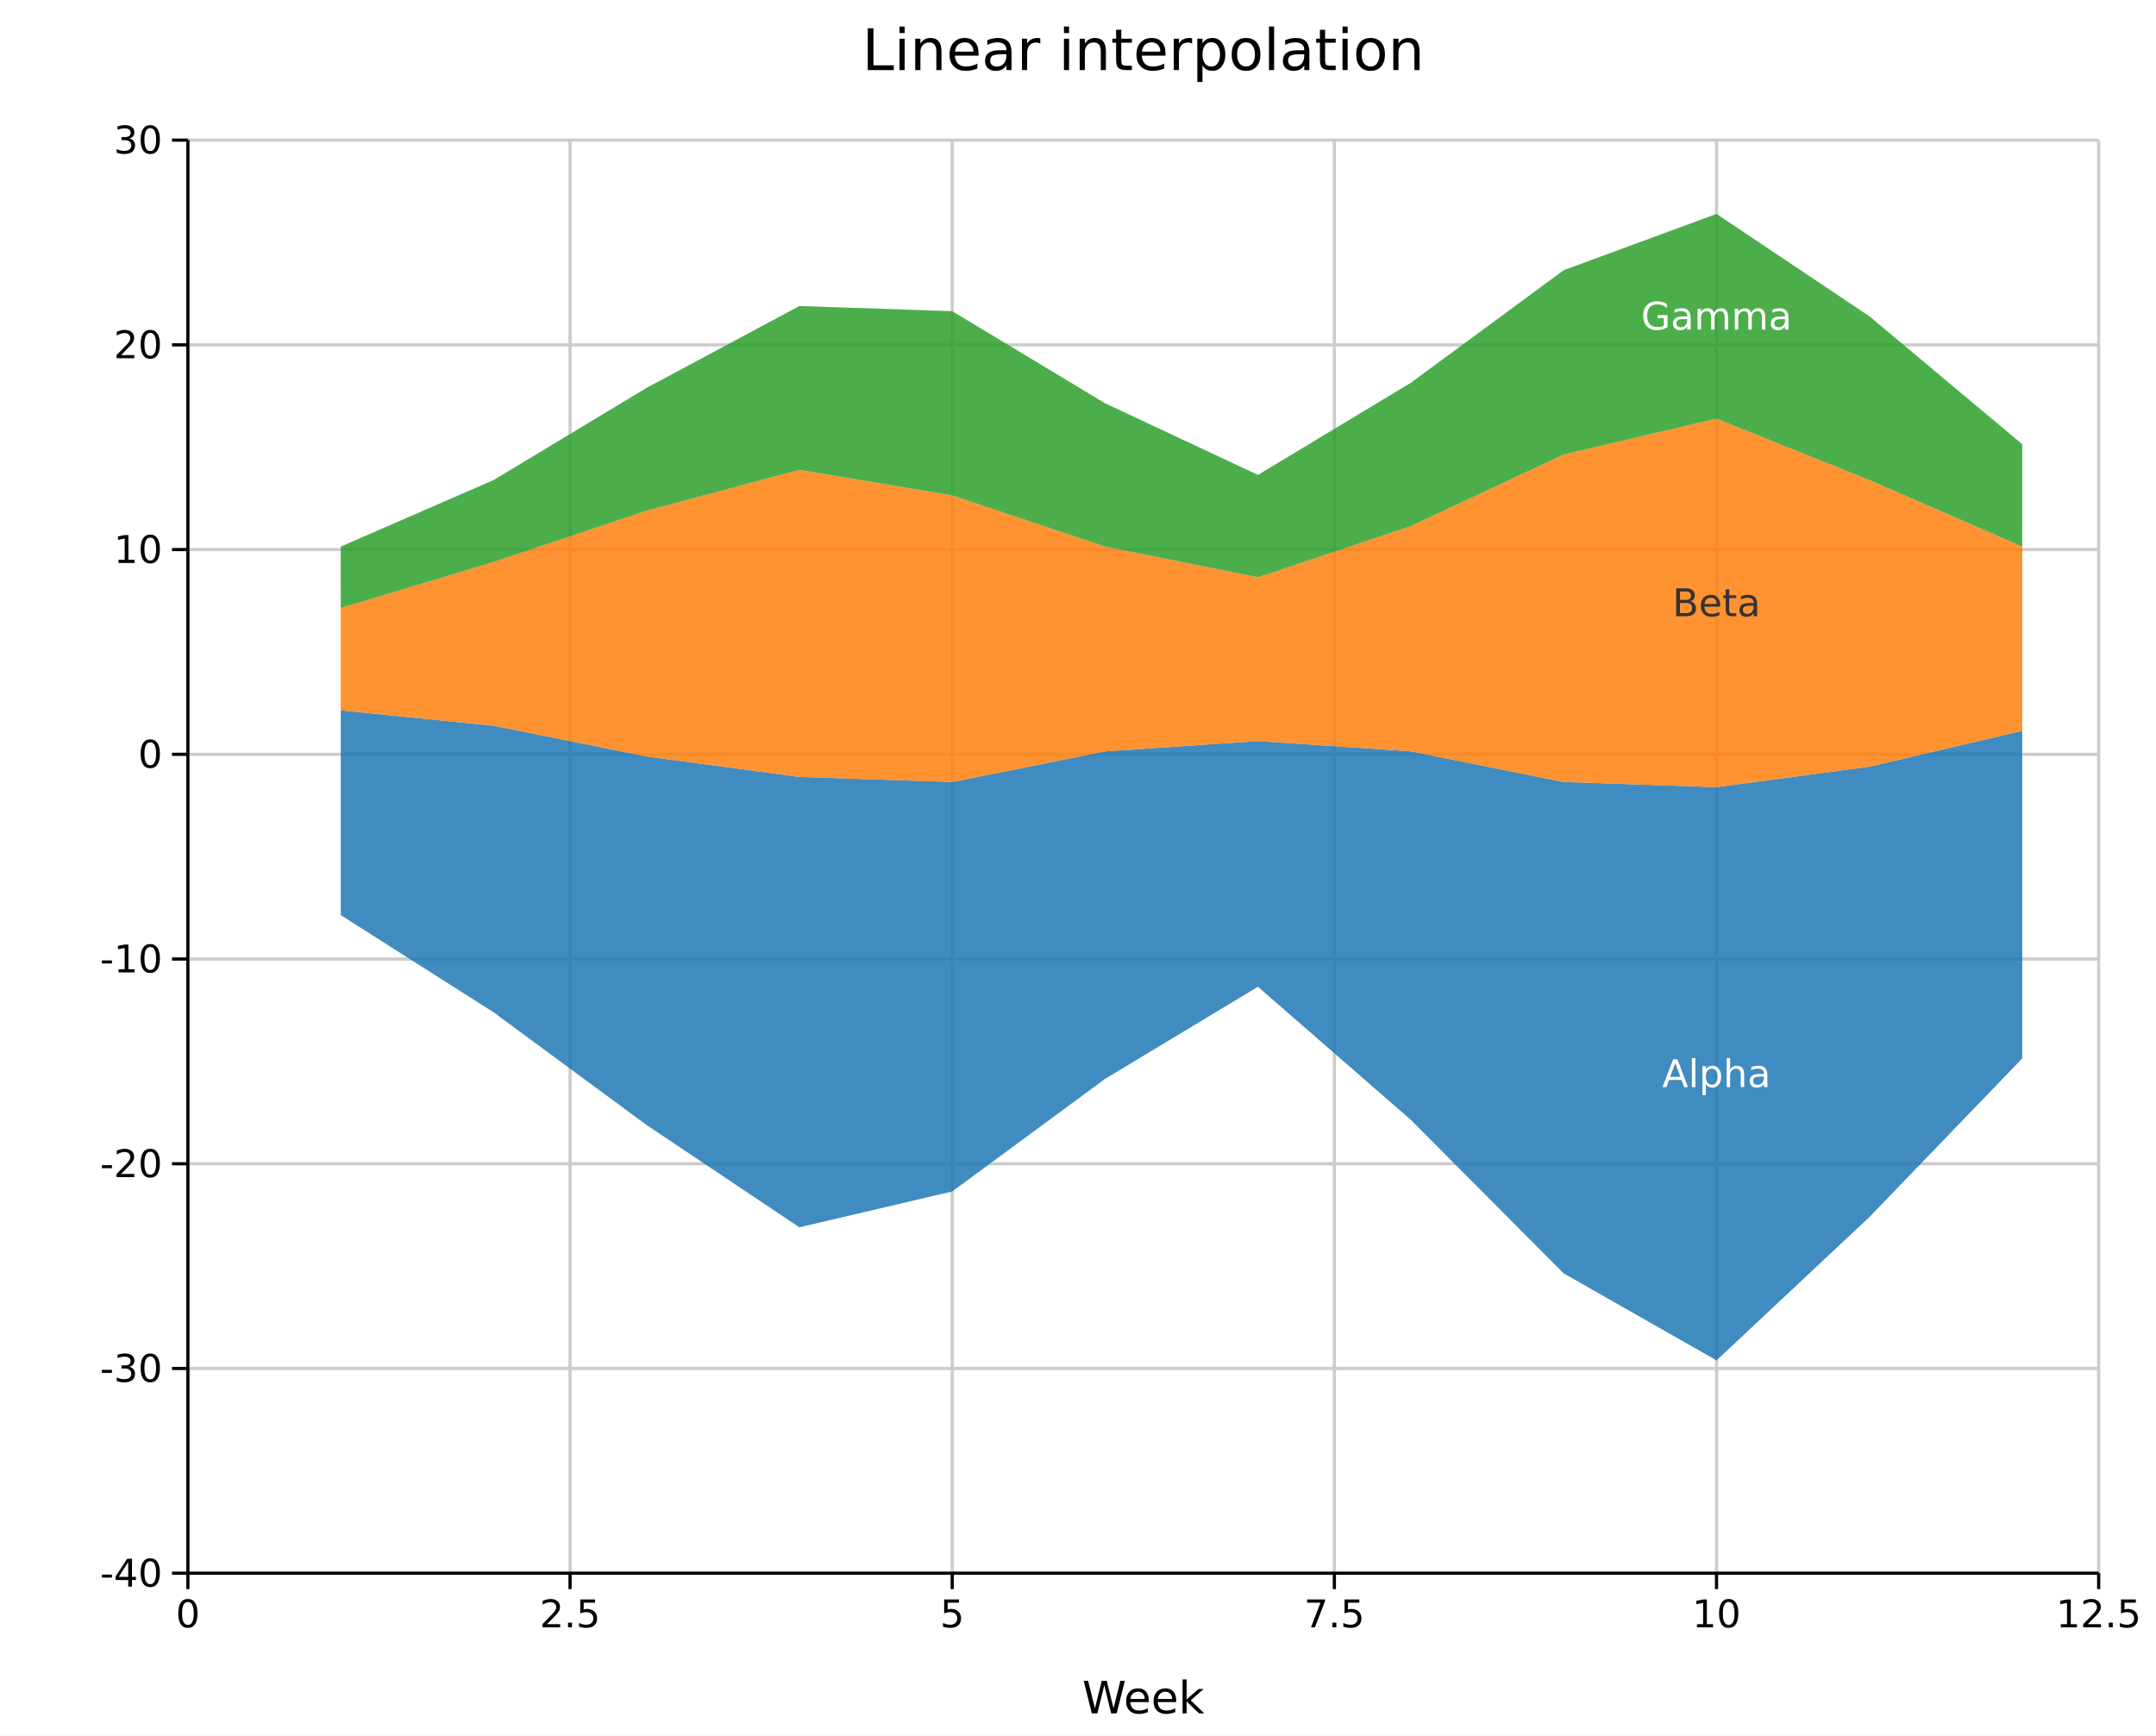
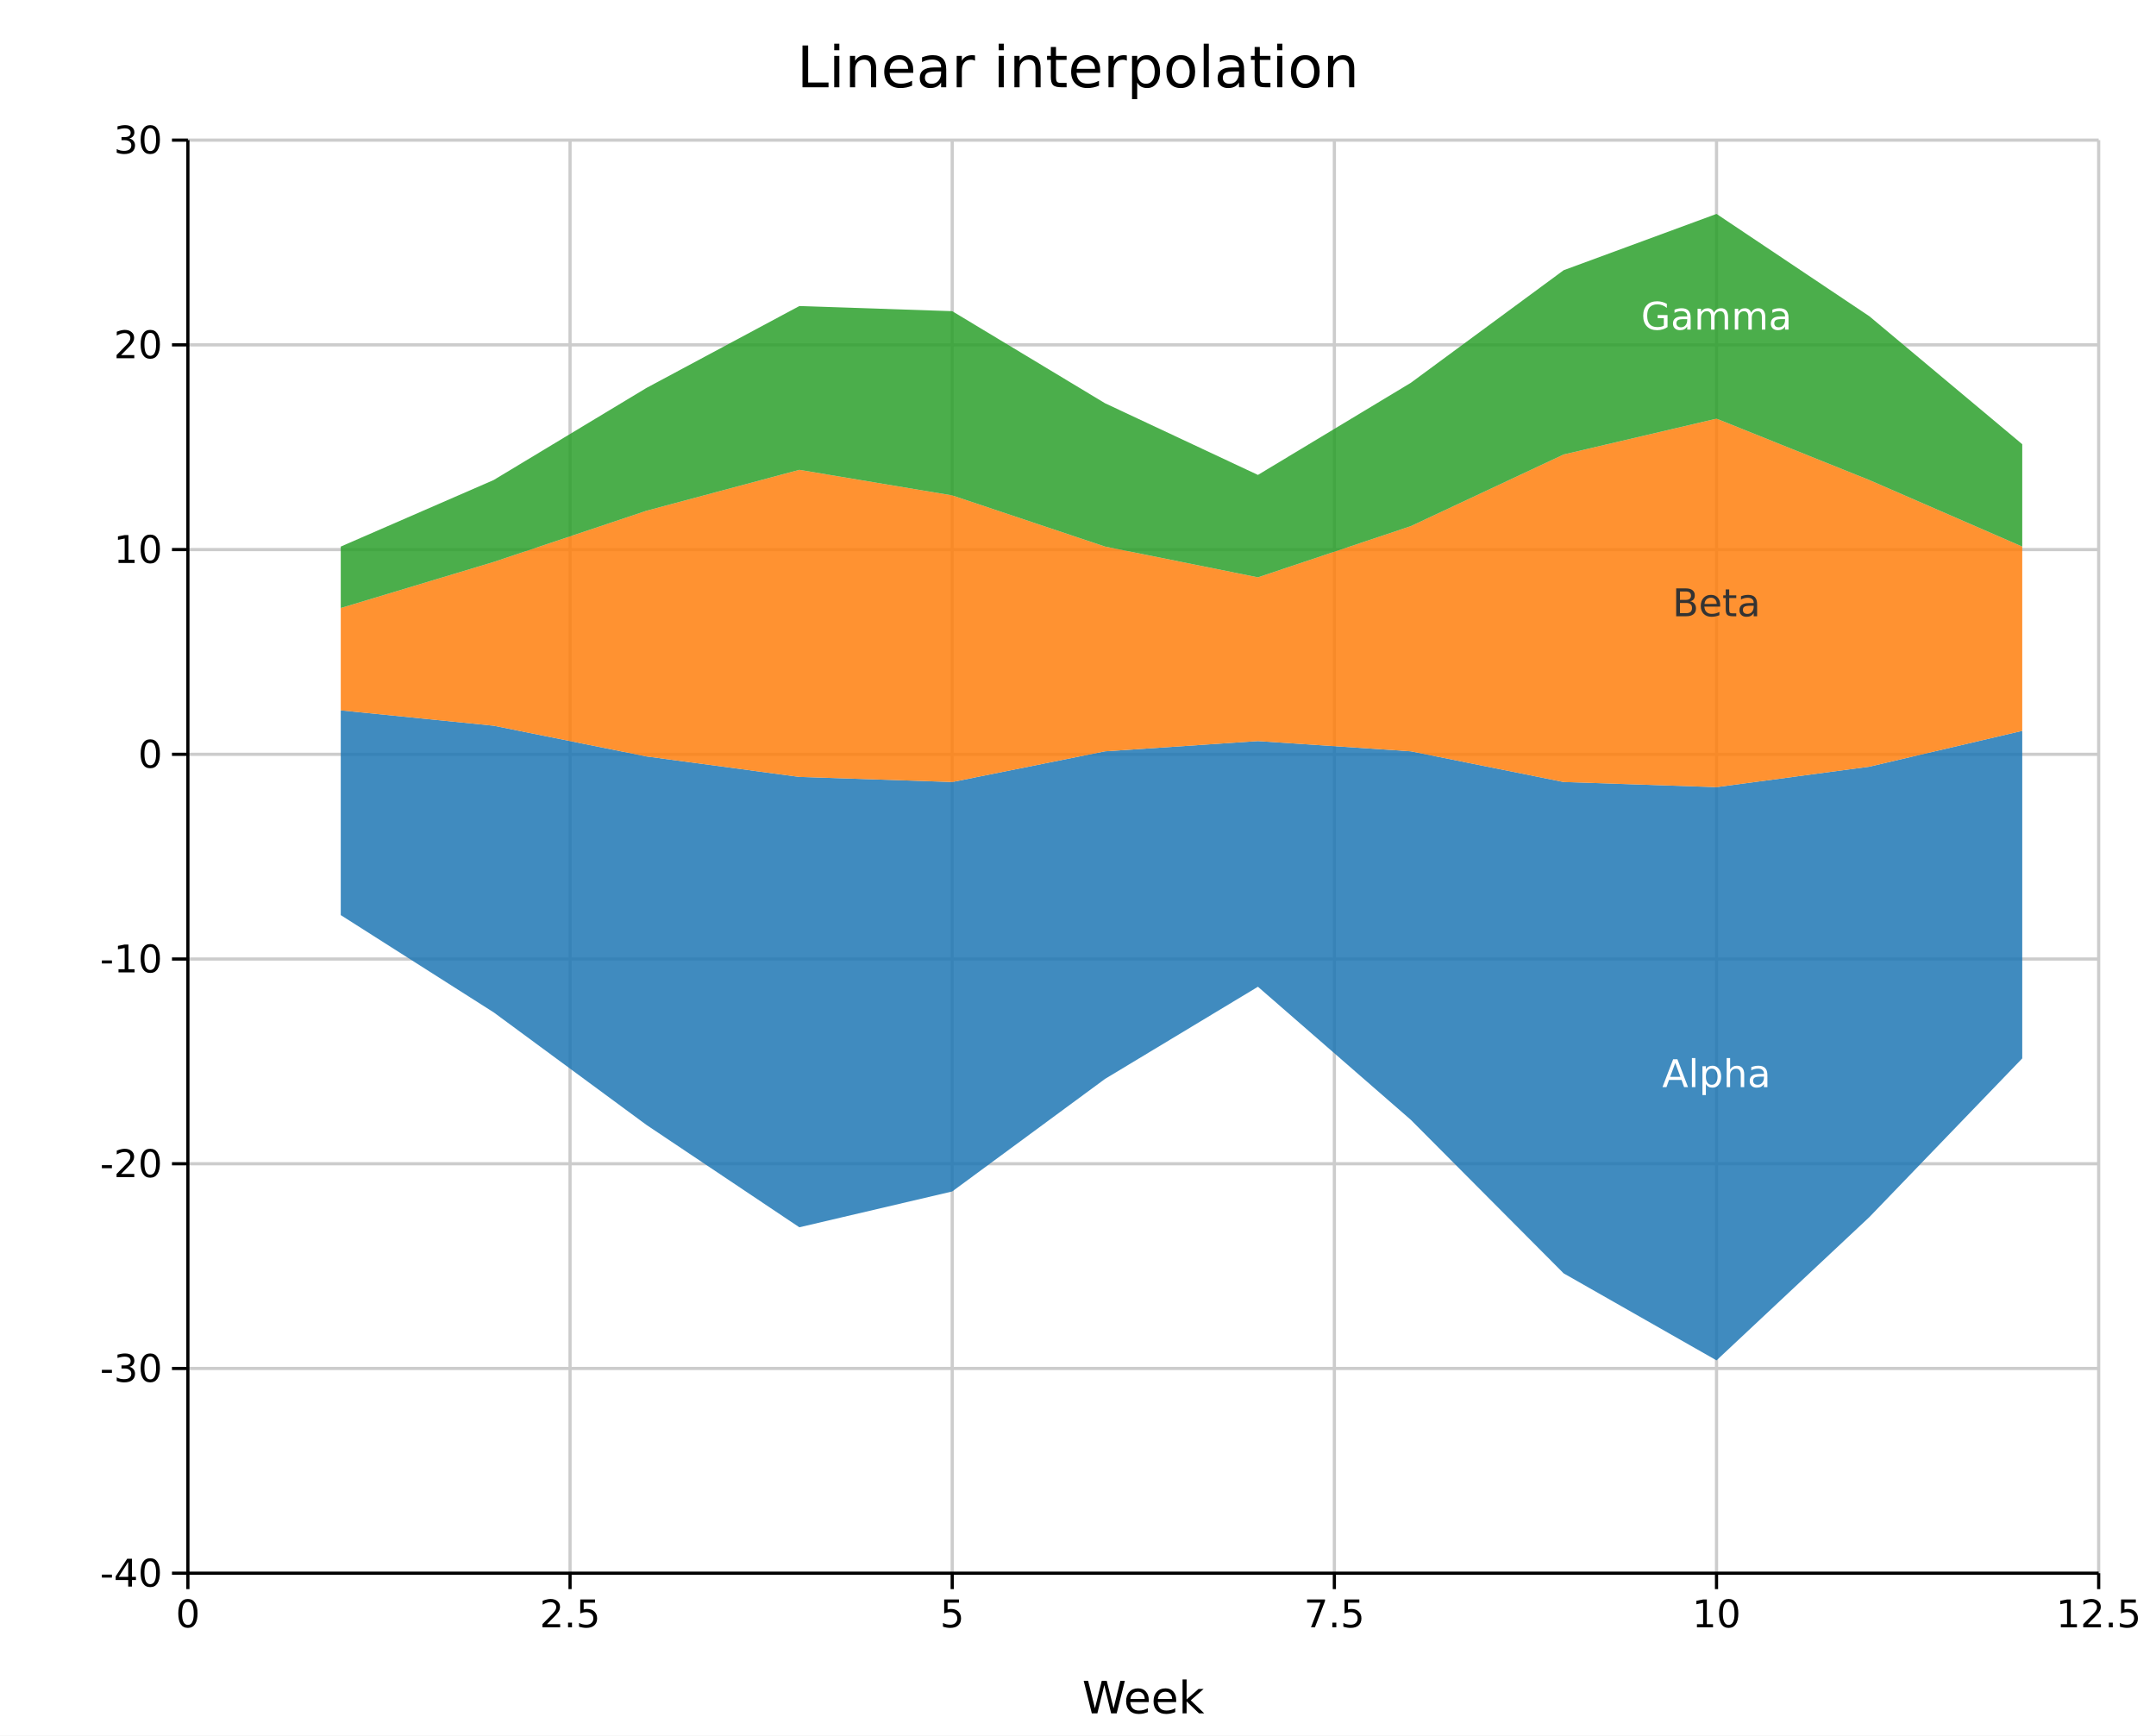
<svg xmlns="http://www.w3.org/2000/svg" width="677" height="545" font-family="DejaVu Sans, Liberation Sans, Arial, sans-serif" fill="black">
  <rect width="100%" height="100%" fill="white" />
  <defs>
    <clipPath id="kuva-clip-6">
      <rect x="59" y="44" width="600" height="450" />
    </clipPath>
  </defs>
  <line x1="179" y1="44" x2="179" y2="494" stroke="#cccccc" stroke-width="1" />
  <line x1="299" y1="44" x2="299" y2="494" stroke="#cccccc" stroke-width="1" />
  <line x1="419" y1="44" x2="419" y2="494" stroke="#cccccc" stroke-width="1" />
  <line x1="539" y1="44" x2="539" y2="494" stroke="#cccccc" stroke-width="1" />
  <line x1="659" y1="44" x2="659" y2="494" stroke="#cccccc" stroke-width="1" />
  <line x1="59" y1="429.71" x2="659" y2="429.71" stroke="#cccccc" stroke-width="1" />
  <line x1="59" y1="365.43" x2="659" y2="365.43" stroke="#cccccc" stroke-width="1" />
  <line x1="59" y1="301.14" x2="659" y2="301.14" stroke="#cccccc" stroke-width="1" />
  <line x1="59" y1="236.86" x2="659" y2="236.86" stroke="#cccccc" stroke-width="1" />
  <line x1="59" y1="172.57" x2="659" y2="172.57" stroke="#cccccc" stroke-width="1" />
  <line x1="59" y1="108.29" x2="659" y2="108.29" stroke="#cccccc" stroke-width="1" />
  <line x1="59" y1="44" x2="659" y2="44" stroke="#cccccc" stroke-width="1" />
  <line x1="59" y1="494" x2="659" y2="494" stroke="#000000" stroke-width="1" />
  <line x1="59" y1="44" x2="59" y2="494" stroke="#000000" stroke-width="1" />
  <line x1="59" y1="494" x2="59" y2="499" stroke="#000000" stroke-width="1" />
  <text x="59" y="511" font-size="12" text-anchor="middle">0</text>
  <line x1="179" y1="494" x2="179" y2="499" stroke="#000000" stroke-width="1" />
  <text x="179" y="511" font-size="12" text-anchor="middle">2.5</text>
  <line x1="299" y1="494" x2="299" y2="499" stroke="#000000" stroke-width="1" />
  <text x="299" y="511" font-size="12" text-anchor="middle">5</text>
  <line x1="419" y1="494" x2="419" y2="499" stroke="#000000" stroke-width="1" />
  <text x="419" y="511" font-size="12" text-anchor="middle">7.5</text>
  <line x1="539" y1="494" x2="539" y2="499" stroke="#000000" stroke-width="1" />
  <text x="539" y="511" font-size="12" text-anchor="middle">10</text>
  <line x1="659" y1="494" x2="659" y2="499" stroke="#000000" stroke-width="1" />
  <text x="659" y="511" font-size="12" text-anchor="middle">12.5</text>
  <line x1="54" y1="494" x2="59" y2="494" stroke="#000000" stroke-width="1" />
  <text x="51" y="498.2" font-size="12" text-anchor="end">-40</text>
  <line x1="54" y1="429.71" x2="59" y2="429.71" stroke="#000000" stroke-width="1" />
  <text x="51" y="433.91" font-size="12" text-anchor="end">-30</text>
  <line x1="54" y1="365.43" x2="59" y2="365.43" stroke="#000000" stroke-width="1" />
  <text x="51" y="369.63" font-size="12" text-anchor="end">-20</text>
  <line x1="54" y1="301.14" x2="59" y2="301.14" stroke="#000000" stroke-width="1" />
  <text x="51" y="305.34" font-size="12" text-anchor="end">-10</text>
  <line x1="54" y1="236.86" x2="59" y2="236.86" stroke="#000000" stroke-width="1" />
  <text x="51" y="241.06" font-size="12" text-anchor="end">0</text>
  <line x1="54" y1="172.57" x2="59" y2="172.57" stroke="#000000" stroke-width="1" />
  <text x="51" y="176.77" font-size="12" text-anchor="end">10</text>
  <line x1="54" y1="108.29" x2="59" y2="108.29" stroke="#000000" stroke-width="1" />
  <text x="51" y="112.49" font-size="12" text-anchor="end">20</text>
  <line x1="54" y1="44" x2="59" y2="44" stroke="#000000" stroke-width="1" />
  <text x="51" y="48.2" font-size="12" text-anchor="end">30</text>
  <text x="359" y="538" font-size="14" text-anchor="middle">Week</text>
-   <text x="359" y="22" font-size="18" text-anchor="middle">Linear interpolation</text>
+   <text x="338.5" y="27.4" font-size="18" text-anchor="middle">Linear interpolation</text>
  <g clip-path="url(#kuva-clip-6)">
    <path d="M 107.0 223.06 L 155.0 227.88 L 203.0 237.53 L 251.0 243.96 L 299.0 245.56 L 347.0 235.92 L 395.0 232.71 L 443.0 235.92 L 491.0 245.56 L 539.0 247.17 L 587.0 240.74 L 635.0 229.49 L 635.0 332.35 L 587.0 382.17 L 539.0 427.17 L 491.0 399.85 L 443.0 351.63 L 395.0 309.85 L 347.0 338.78 L 299.0 374.13 L 251.0 385.38 L 203.0 353.24 L 155.0 317.88 L 107.0 287.35 Z" stroke="none" stroke-width="0" fill="#1f77b4" fill-opacity="0.85" />
    <path d="M 107.0 190.92 L 155.0 176.46 L 203.0 160.38 L 251.0 147.53 L 299.0 155.56 L 347.0 171.63 L 395.0 181.28 L 443.0 165.21 L 491.0 142.71 L 539.0 131.46 L 587.0 150.74 L 635.0 171.63 L 635.0 229.49 L 587.0 240.74 L 539.0 247.17 L 491.0 245.56 L 443.0 235.92 L 395.0 232.71 L 347.0 235.92 L 299.0 245.56 L 251.0 243.96 L 203.0 237.53 L 155.0 227.88 L 107.0 223.06 Z" stroke="none" stroke-width="0" fill="#ff7f0e" fill-opacity="0.85" />
    <path d="M 107.0 171.63 L 155.0 150.74 L 203.0 121.81 L 251.0 96.1 L 299.0 97.71 L 347.0 126.63 L 395.0 149.13 L 443.0 120.21 L 491.0 84.85 L 539.0 67.17 L 587.0 99.31 L 635.0 139.49 L 635.0 171.63 L 587.0 150.74 L 539.0 131.46 L 491.0 142.71 L 443.0 165.21 L 395.0 181.28 L 347.0 171.63 L 299.0 155.56 L 251.0 147.53 L 203.0 160.38 L 155.0 176.46 L 107.0 190.92 Z" stroke="none" stroke-width="0" fill="#2ca02c" fill-opacity="0.85" />
    <text x="539" y="341.37" font-size="12" text-anchor="middle" fill="#ffffff">Alpha</text>
    <text x="539" y="193.51" font-size="12" text-anchor="middle" fill="#333333">Beta</text>
    <text x="539" y="103.51" font-size="12" text-anchor="middle" fill="#ffffff">Gamma</text>
  </g>
</svg>
